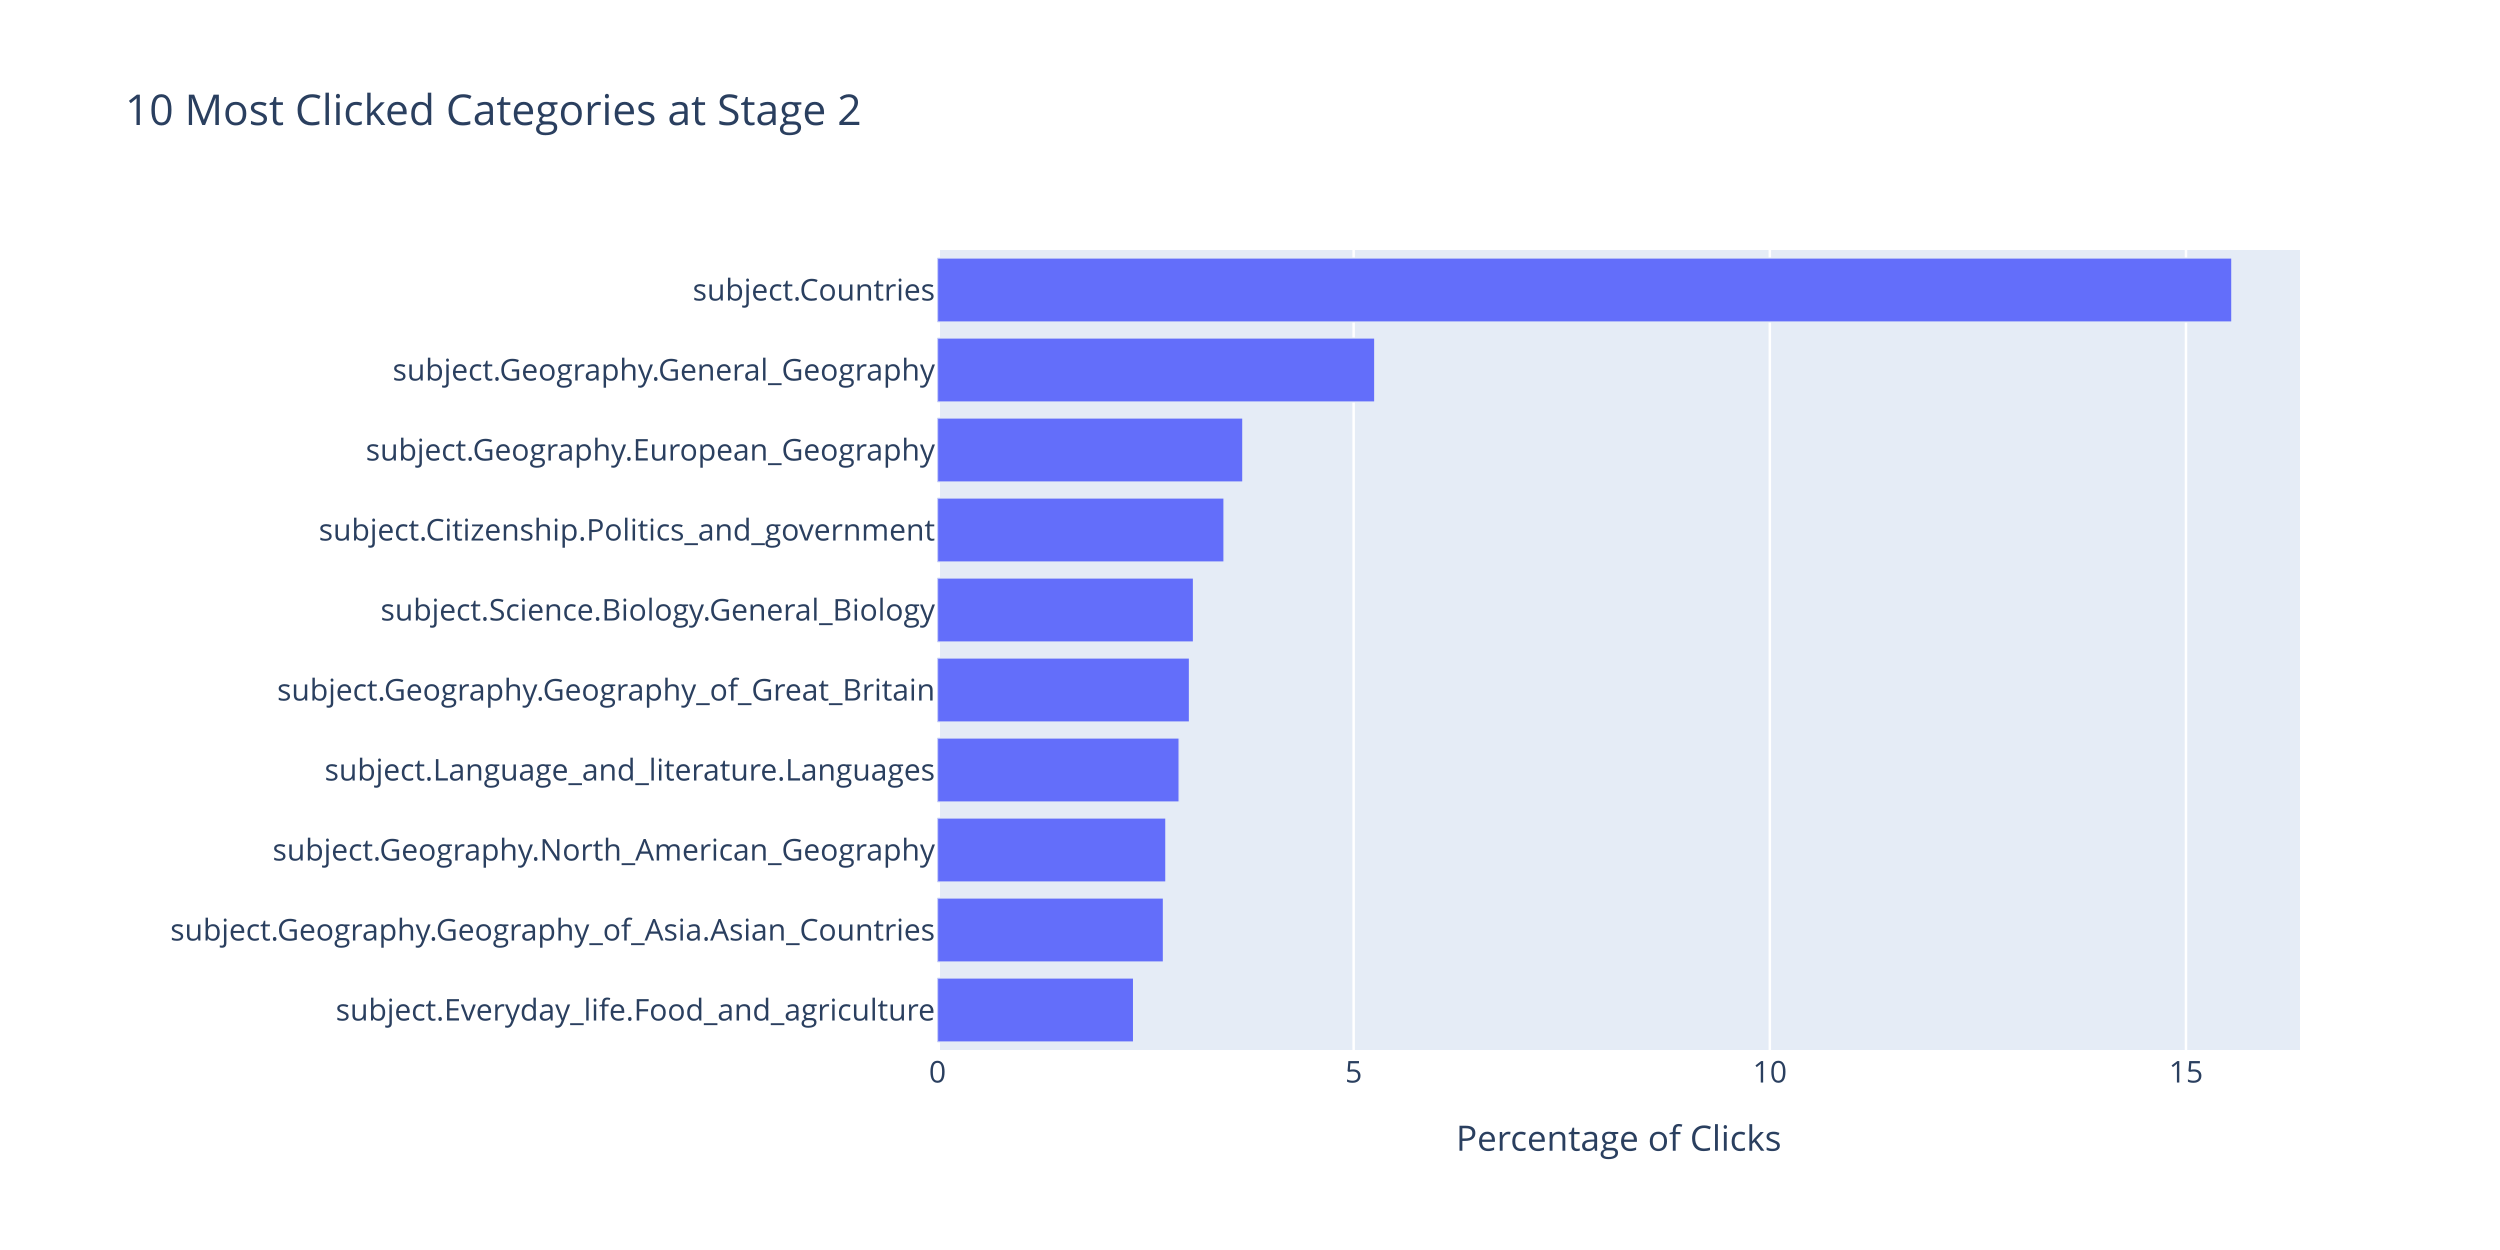
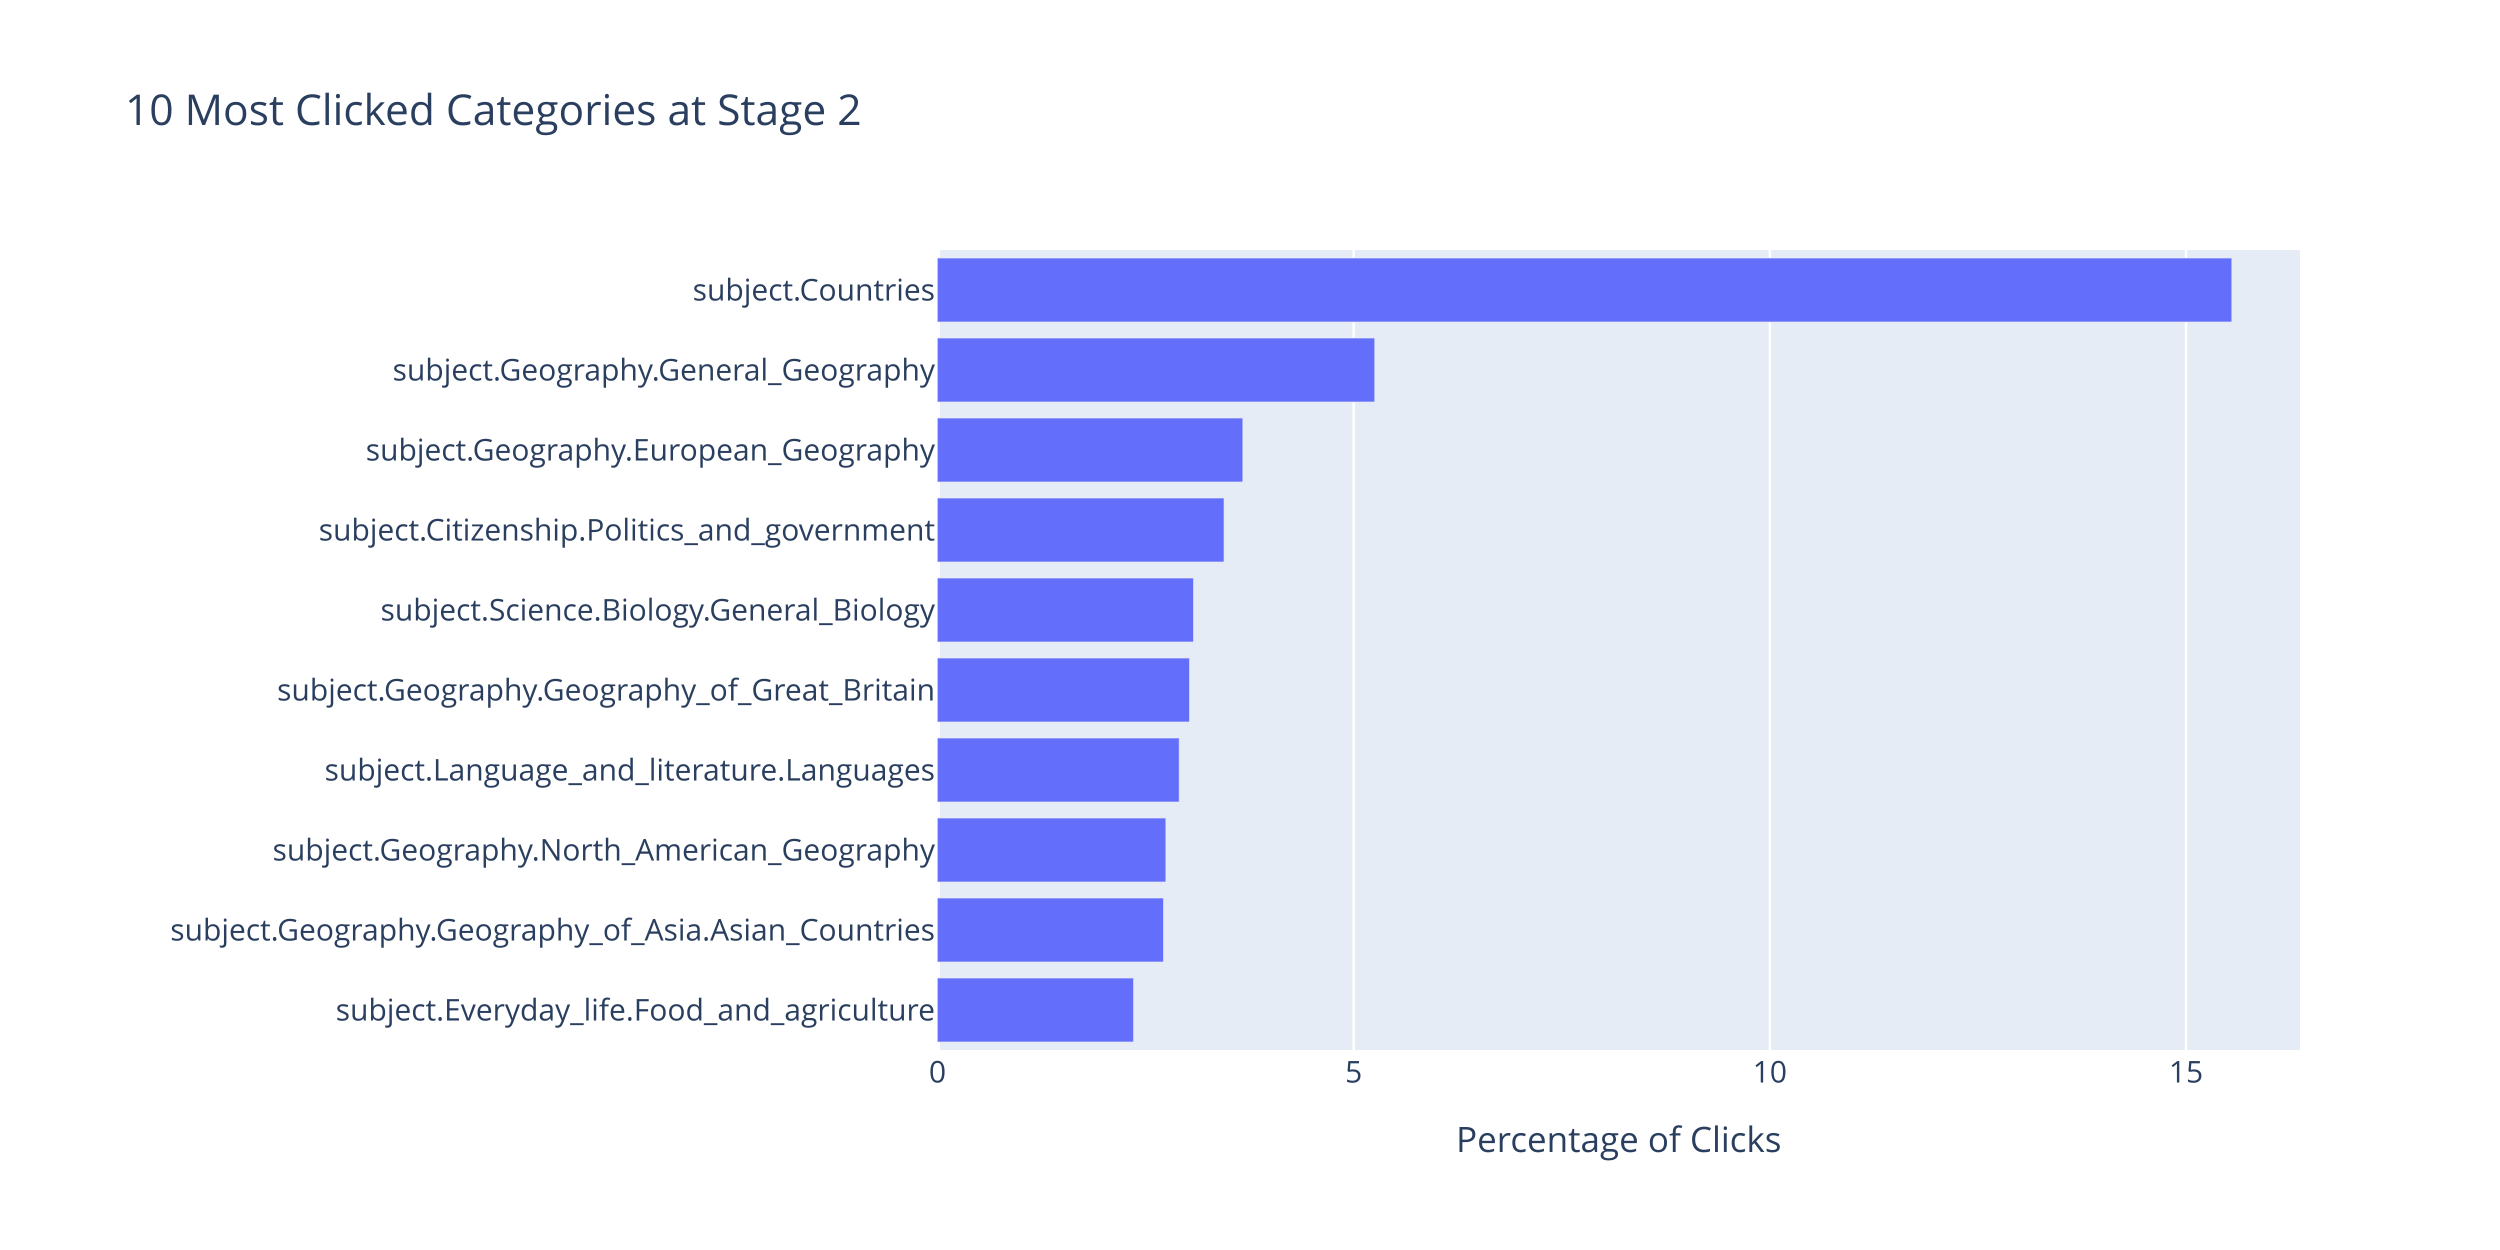
- <svg xmlns="http://www.w3.org/2000/svg" class="main-svg" width="1000" height="500" style="" viewBox="0 0 1000 500">
+ <svg xmlns="http://www.w3.org/2000/svg" class="main-svg" width="2000" height="1000" style="" viewBox="0 0 1000 500">
  <rect x="0" y="0" width="1000" height="500" style="fill: rgb(255, 255, 255); fill-opacity: 1;" />
-   <defs id="defs-688c21">
+   <defs id="defs-ea184b">
    <g class="clips">
-       <clipPath id="clip688c21xyplot" class="plotclip">
+       <clipPath id="clipea184bxyplot" class="plotclip">
        <rect width="545" height="320" />
      </clipPath>
-       <clipPath class="axesclip" id="clip688c21x">
+       <clipPath class="axesclip" id="clipea184bx">
        <rect x="375" y="0" width="545" height="500" />
      </clipPath>
-       <clipPath class="axesclip" id="clip688c21y">
+       <clipPath class="axesclip" id="clipea184by">
        <rect x="0" y="100" width="1000" height="320" />
      </clipPath>
-       <clipPath class="axesclip" id="clip688c21xy">
+       <clipPath class="axesclip" id="clipea184bxy">
        <rect x="375" y="100" width="545" height="320" />
      </clipPath>
    </g>
    <g class="gradients" />
    <g class="patterns" />
  </defs>
  <g class="bglayer">
    <rect class="bg" x="375" y="100" width="545" height="320" style="fill: rgb(229, 236, 246); fill-opacity: 1; stroke-width: 0;" />
  </g>
  <g class="layer-below">
    <g class="imagelayer" />
    <g class="shapelayer" />
  </g>
  <g class="cartesianlayer">
    <g class="subplot xy">
      <g class="layer-subplot">
        <g class="shapelayer" />
        <g class="imagelayer" />
      </g>
      <g class="minor-gridlayer">
        <g class="x" />
        <g class="y" />
      </g>
      <g class="gridlayer">
        <g class="x">
          <path class="xgrid crisp" transform="translate(541.46,0)" d="M0,100v320" style="stroke: rgb(255, 255, 255); stroke-opacity: 1; stroke-width: 1px;" />
          <path class="xgrid crisp" transform="translate(707.93,0)" d="M0,100v320" style="stroke: rgb(255, 255, 255); stroke-opacity: 1; stroke-width: 1px;" />
          <path class="xgrid crisp" transform="translate(874.39,0)" d="M0,100v320" style="stroke: rgb(255, 255, 255); stroke-opacity: 1; stroke-width: 1px;" />
        </g>
        <g class="y" />
      </g>
      <g class="zerolinelayer">
        <path class="xzl zl crisp" transform="translate(375,0)" d="M0,100v320" style="stroke: rgb(255, 255, 255); stroke-opacity: 1; stroke-width: 2px;" />
      </g>
      <path class="xlines-below" />
      <path class="ylines-below" />
      <g class="overlines-below" />
      <g class="xaxislayer-below" />
      <g class="yaxislayer-below" />
      <g class="overaxes-below" />
-       <g class="plot" transform="translate(375,100)" clip-path="url(#clip688c21xyplot)">
+       <g class="plot" transform="translate(375,100)" clip-path="url(#clipea184bxyplot)">
        <g class="barlayer mlayer">
          <g class="trace bars" style="opacity: 1;">
            <g class="points">
              <g class="point">
                <path d="M0,316.8V291.2H78.44V316.8Z" style="vector-effect: non-scaling-stroke; opacity: 1; stroke-width: 0.5px; fill: rgb(99, 110, 250); fill-opacity: 1; stroke: rgb(229, 236, 246); stroke-opacity: 1;" />
              </g>
              <g class="point">
                <path d="M0,284.8V259.2H90.38V284.8Z" style="vector-effect: non-scaling-stroke; opacity: 1; stroke-width: 0.5px; fill: rgb(99, 110, 250); fill-opacity: 1; stroke: rgb(229, 236, 246); stroke-opacity: 1;" />
              </g>
              <g class="point">
                <path d="M0,252.8V227.2H91.36V252.8Z" style="vector-effect: non-scaling-stroke; opacity: 1; stroke-width: 0.5px; fill: rgb(99, 110, 250); fill-opacity: 1; stroke: rgb(229, 236, 246); stroke-opacity: 1;" />
              </g>
              <g class="point">
                <path d="M0,220.8V195.2H96.66V220.8Z" style="vector-effect: non-scaling-stroke; opacity: 1; stroke-width: 0.5px; fill: rgb(99, 110, 250); fill-opacity: 1; stroke: rgb(229, 236, 246); stroke-opacity: 1;" />
              </g>
              <g class="point">
                <path d="M0,188.8V163.2H100.79V188.8Z" style="vector-effect: non-scaling-stroke; opacity: 1; stroke-width: 0.5px; fill: rgb(99, 110, 250); fill-opacity: 1; stroke: rgb(229, 236, 246); stroke-opacity: 1;" />
              </g>
              <g class="point">
                <path d="M0,156.8V131.2H102.4V156.8Z" style="vector-effect: non-scaling-stroke; opacity: 1; stroke-width: 0.5px; fill: rgb(99, 110, 250); fill-opacity: 1; stroke: rgb(229, 236, 246); stroke-opacity: 1;" />
              </g>
              <g class="point">
                <path d="M0,124.8V99.2H114.61V124.8Z" style="vector-effect: non-scaling-stroke; opacity: 1; stroke-width: 0.5px; fill: rgb(99, 110, 250); fill-opacity: 1; stroke: rgb(229, 236, 246); stroke-opacity: 1;" />
              </g>
              <g class="point">
                <path d="M0,92.8V67.2H122.15V92.8Z" style="vector-effect: non-scaling-stroke; opacity: 1; stroke-width: 0.5px; fill: rgb(99, 110, 250); fill-opacity: 1; stroke: rgb(229, 236, 246); stroke-opacity: 1;" />
              </g>
              <g class="point">
                <path d="M0,60.8V35.2H174.92V60.8Z" style="vector-effect: non-scaling-stroke; opacity: 1; stroke-width: 0.5px; fill: rgb(99, 110, 250); fill-opacity: 1; stroke: rgb(229, 236, 246); stroke-opacity: 1;" />
              </g>
              <g class="point">
                <path d="M0,28.8V3.2H517.75V28.8Z" style="vector-effect: non-scaling-stroke; opacity: 1; stroke-width: 0.5px; fill: rgb(99, 110, 250); fill-opacity: 1; stroke: rgb(229, 236, 246); stroke-opacity: 1;" />
              </g>
            </g>
          </g>
        </g>
      </g>
      <g class="overplot" />
      <path class="xlines-above crisp" d="M0,0" style="fill: none;" />
      <path class="ylines-above crisp" d="M0,0" style="fill: none;" />
      <g class="overlines-above" />
      <g class="xaxislayer-above">
        <g class="xtick">
          <text text-anchor="middle" x="0" y="433" transform="translate(375,0)" style="font-family: 'Open Sans', verdana, arial, sans-serif; font-size: 12px; fill: rgb(42, 63, 95); fill-opacity: 1; white-space: pre; opacity: 1;">0</text>
        </g>
        <g class="xtick">
          <text text-anchor="middle" x="0" y="433" style="font-family: 'Open Sans', verdana, arial, sans-serif; font-size: 12px; fill: rgb(42, 63, 95); fill-opacity: 1; white-space: pre; opacity: 1;" transform="translate(541.46,0)">5</text>
        </g>
        <g class="xtick">
          <text text-anchor="middle" x="0" y="433" style="font-family: 'Open Sans', verdana, arial, sans-serif; font-size: 12px; fill: rgb(42, 63, 95); fill-opacity: 1; white-space: pre; opacity: 1;" transform="translate(707.93,0)">10</text>
        </g>
        <g class="xtick">
          <text text-anchor="middle" x="0" y="433" style="font-family: 'Open Sans', verdana, arial, sans-serif; font-size: 12px; fill: rgb(42, 63, 95); fill-opacity: 1; white-space: pre; opacity: 1;" transform="translate(874.39,0)">15</text>
        </g>
      </g>
      <g class="yaxislayer-above">
        <g class="ytick">
          <text text-anchor="end" x="374" y="4.2" transform="translate(0,404)" style="font-family: 'Open Sans', verdana, arial, sans-serif; font-size: 12px; fill: rgb(42, 63, 95); fill-opacity: 1; white-space: pre; opacity: 1;">subject.Everyday_life.Food_and_agriculture</text>
        </g>
        <g class="ytick">
          <text text-anchor="end" x="374" y="4.2" transform="translate(0,372)" style="font-family: 'Open Sans', verdana, arial, sans-serif; font-size: 12px; fill: rgb(42, 63, 95); fill-opacity: 1; white-space: pre; opacity: 1;">subject.Geography.Geography_of_Asia.Asian_Countries</text>
        </g>
        <g class="ytick">
          <text text-anchor="end" x="374" y="4.2" transform="translate(0,340)" style="font-family: 'Open Sans', verdana, arial, sans-serif; font-size: 12px; fill: rgb(42, 63, 95); fill-opacity: 1; white-space: pre; opacity: 1;">subject.Geography.North_American_Geography</text>
        </g>
        <g class="ytick">
          <text text-anchor="end" x="374" y="4.2" transform="translate(0,308)" style="font-family: 'Open Sans', verdana, arial, sans-serif; font-size: 12px; fill: rgb(42, 63, 95); fill-opacity: 1; white-space: pre; opacity: 1;">subject.Language_and_literature.Languages</text>
        </g>
        <g class="ytick">
          <text text-anchor="end" x="374" y="4.2" transform="translate(0,276)" style="font-family: 'Open Sans', verdana, arial, sans-serif; font-size: 12px; fill: rgb(42, 63, 95); fill-opacity: 1; white-space: pre; opacity: 1;">subject.Geography.Geography_of_Great_Britain</text>
        </g>
        <g class="ytick">
          <text text-anchor="end" x="374" y="4.2" transform="translate(0,244)" style="font-family: 'Open Sans', verdana, arial, sans-serif; font-size: 12px; fill: rgb(42, 63, 95); fill-opacity: 1; white-space: pre; opacity: 1;">subject.Science.Biology.General_Biology</text>
        </g>
        <g class="ytick">
          <text text-anchor="end" x="374" y="4.2" transform="translate(0,212)" style="font-family: 'Open Sans', verdana, arial, sans-serif; font-size: 12px; fill: rgb(42, 63, 95); fill-opacity: 1; white-space: pre; opacity: 1;">subject.Citizenship.Politics_and_government</text>
        </g>
        <g class="ytick">
          <text text-anchor="end" x="374" y="4.2" transform="translate(0,180)" style="font-family: 'Open Sans', verdana, arial, sans-serif; font-size: 12px; fill: rgb(42, 63, 95); fill-opacity: 1; white-space: pre; opacity: 1;">subject.Geography.European_Geography</text>
        </g>
        <g class="ytick">
          <text text-anchor="end" x="374" y="4.2" transform="translate(0,148)" style="font-family: 'Open Sans', verdana, arial, sans-serif; font-size: 12px; fill: rgb(42, 63, 95); fill-opacity: 1; white-space: pre; opacity: 1;">subject.Geography.General_Geography</text>
        </g>
        <g class="ytick">
          <text text-anchor="end" x="374" y="4.2" transform="translate(0,116)" style="font-family: 'Open Sans', verdana, arial, sans-serif; font-size: 12px; fill: rgb(42, 63, 95); fill-opacity: 1; white-space: pre; opacity: 1;">subject.Countries</text>
        </g>
      </g>
      <g class="overaxes-above" />
    </g>
  </g>
  <g class="polarlayer" />
  <g class="smithlayer" />
  <g class="ternarylayer" />
  <g class="geolayer" />
  <g class="funnelarealayer" />
  <g class="pielayer" />
  <g class="iciclelayer" />
  <g class="treemaplayer" />
  <g class="sunburstlayer" />
  <g class="glimages" />
-   <defs id="topdefs-688c21">
+   <defs id="topdefs-ea184b">
    <g class="clips" />
  </defs>
  <g class="layer-above">
    <g class="imagelayer" />
    <g class="shapelayer" />
  </g>
  <g class="infolayer">
    <g class="g-gtitle">
      <text class="gtitle" x="50" y="50" text-anchor="start" dy="0em" style="font-family: 'Open Sans', verdana, arial, sans-serif; font-size: 17px; fill: rgb(42, 63, 95); opacity: 1; font-weight: normal; white-space: pre;">10 Most Clicked Categories at Stage 2</text>
    </g>
    <g class="g-xtitle">
-       <text class="xtitle" x="647.5" y="460.3" text-anchor="middle" style="font-family: 'Open Sans', verdana, arial, sans-serif; font-size: 14px; fill: rgb(42, 63, 95); opacity: 1; font-weight: normal; white-space: pre;">Percentage of Clicks</text>
+       <text class="xtitle" x="647.5" y="460.8" text-anchor="middle" style="font-family: 'Open Sans', verdana, arial, sans-serif; font-size: 14px; fill: rgb(42, 63, 95); opacity: 1; font-weight: normal; white-space: pre;">Percentage of Clicks</text>
    </g>
    <g class="g-ytitle" />
  </g>
</svg>
